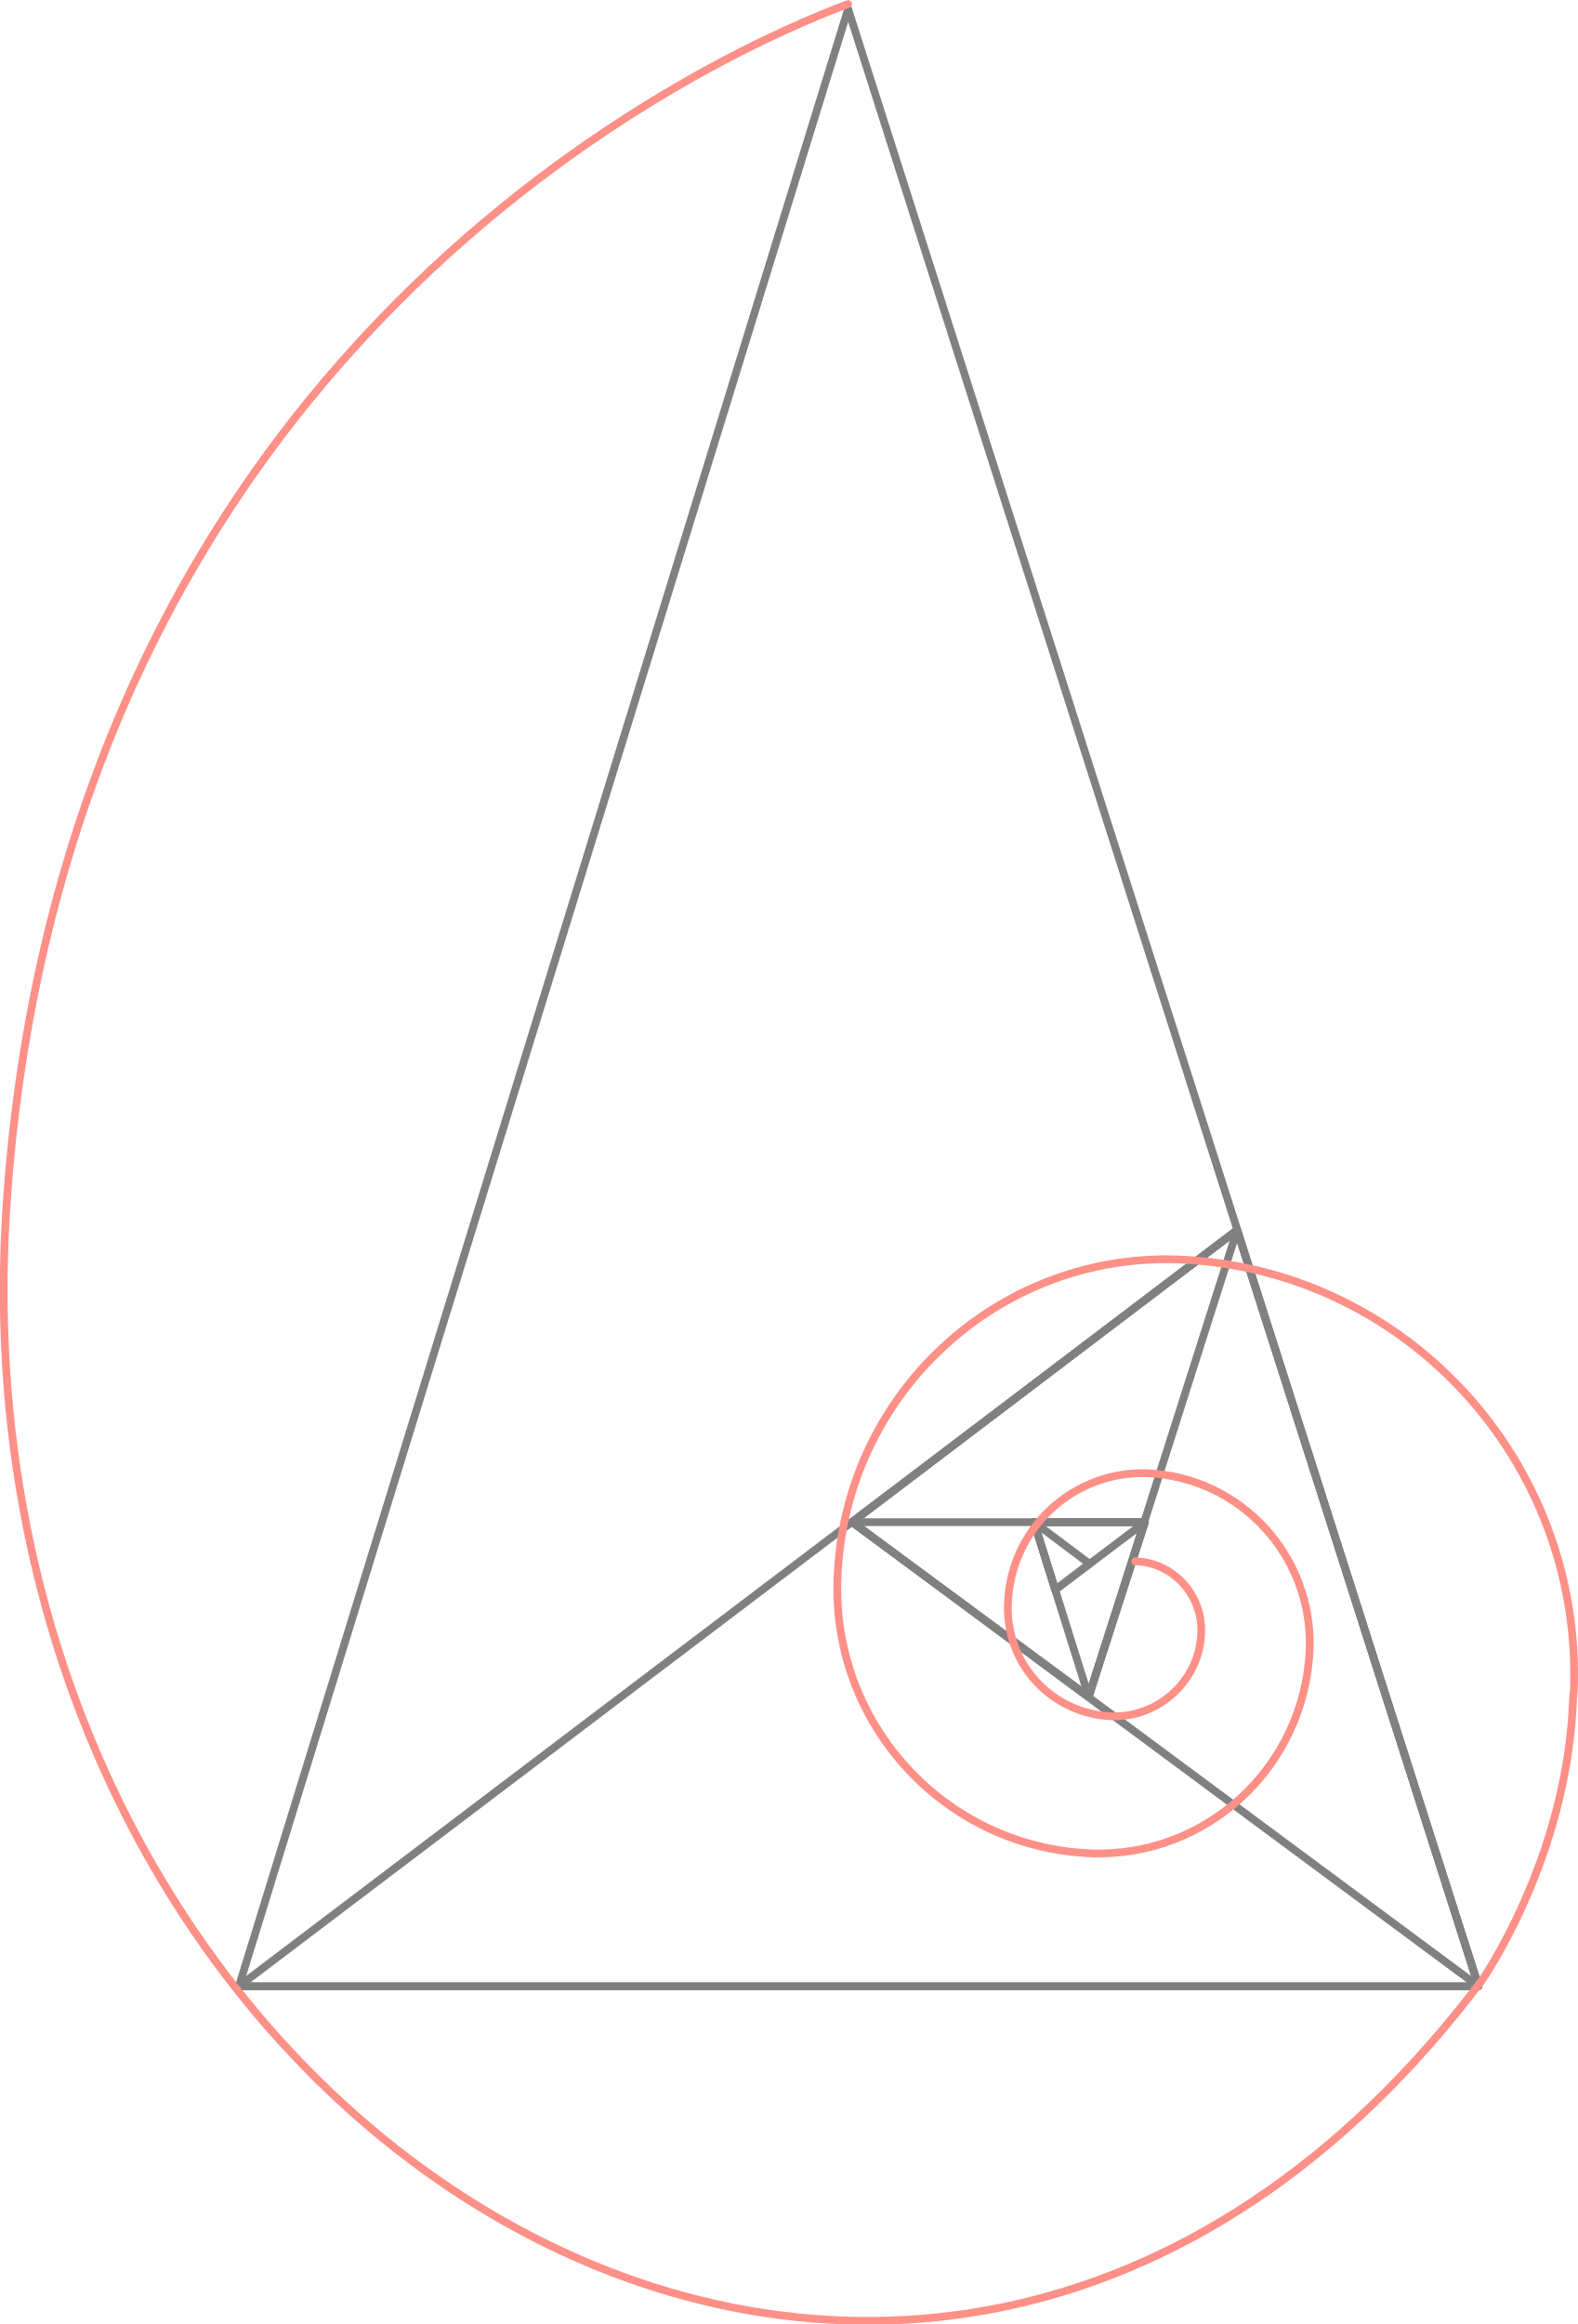
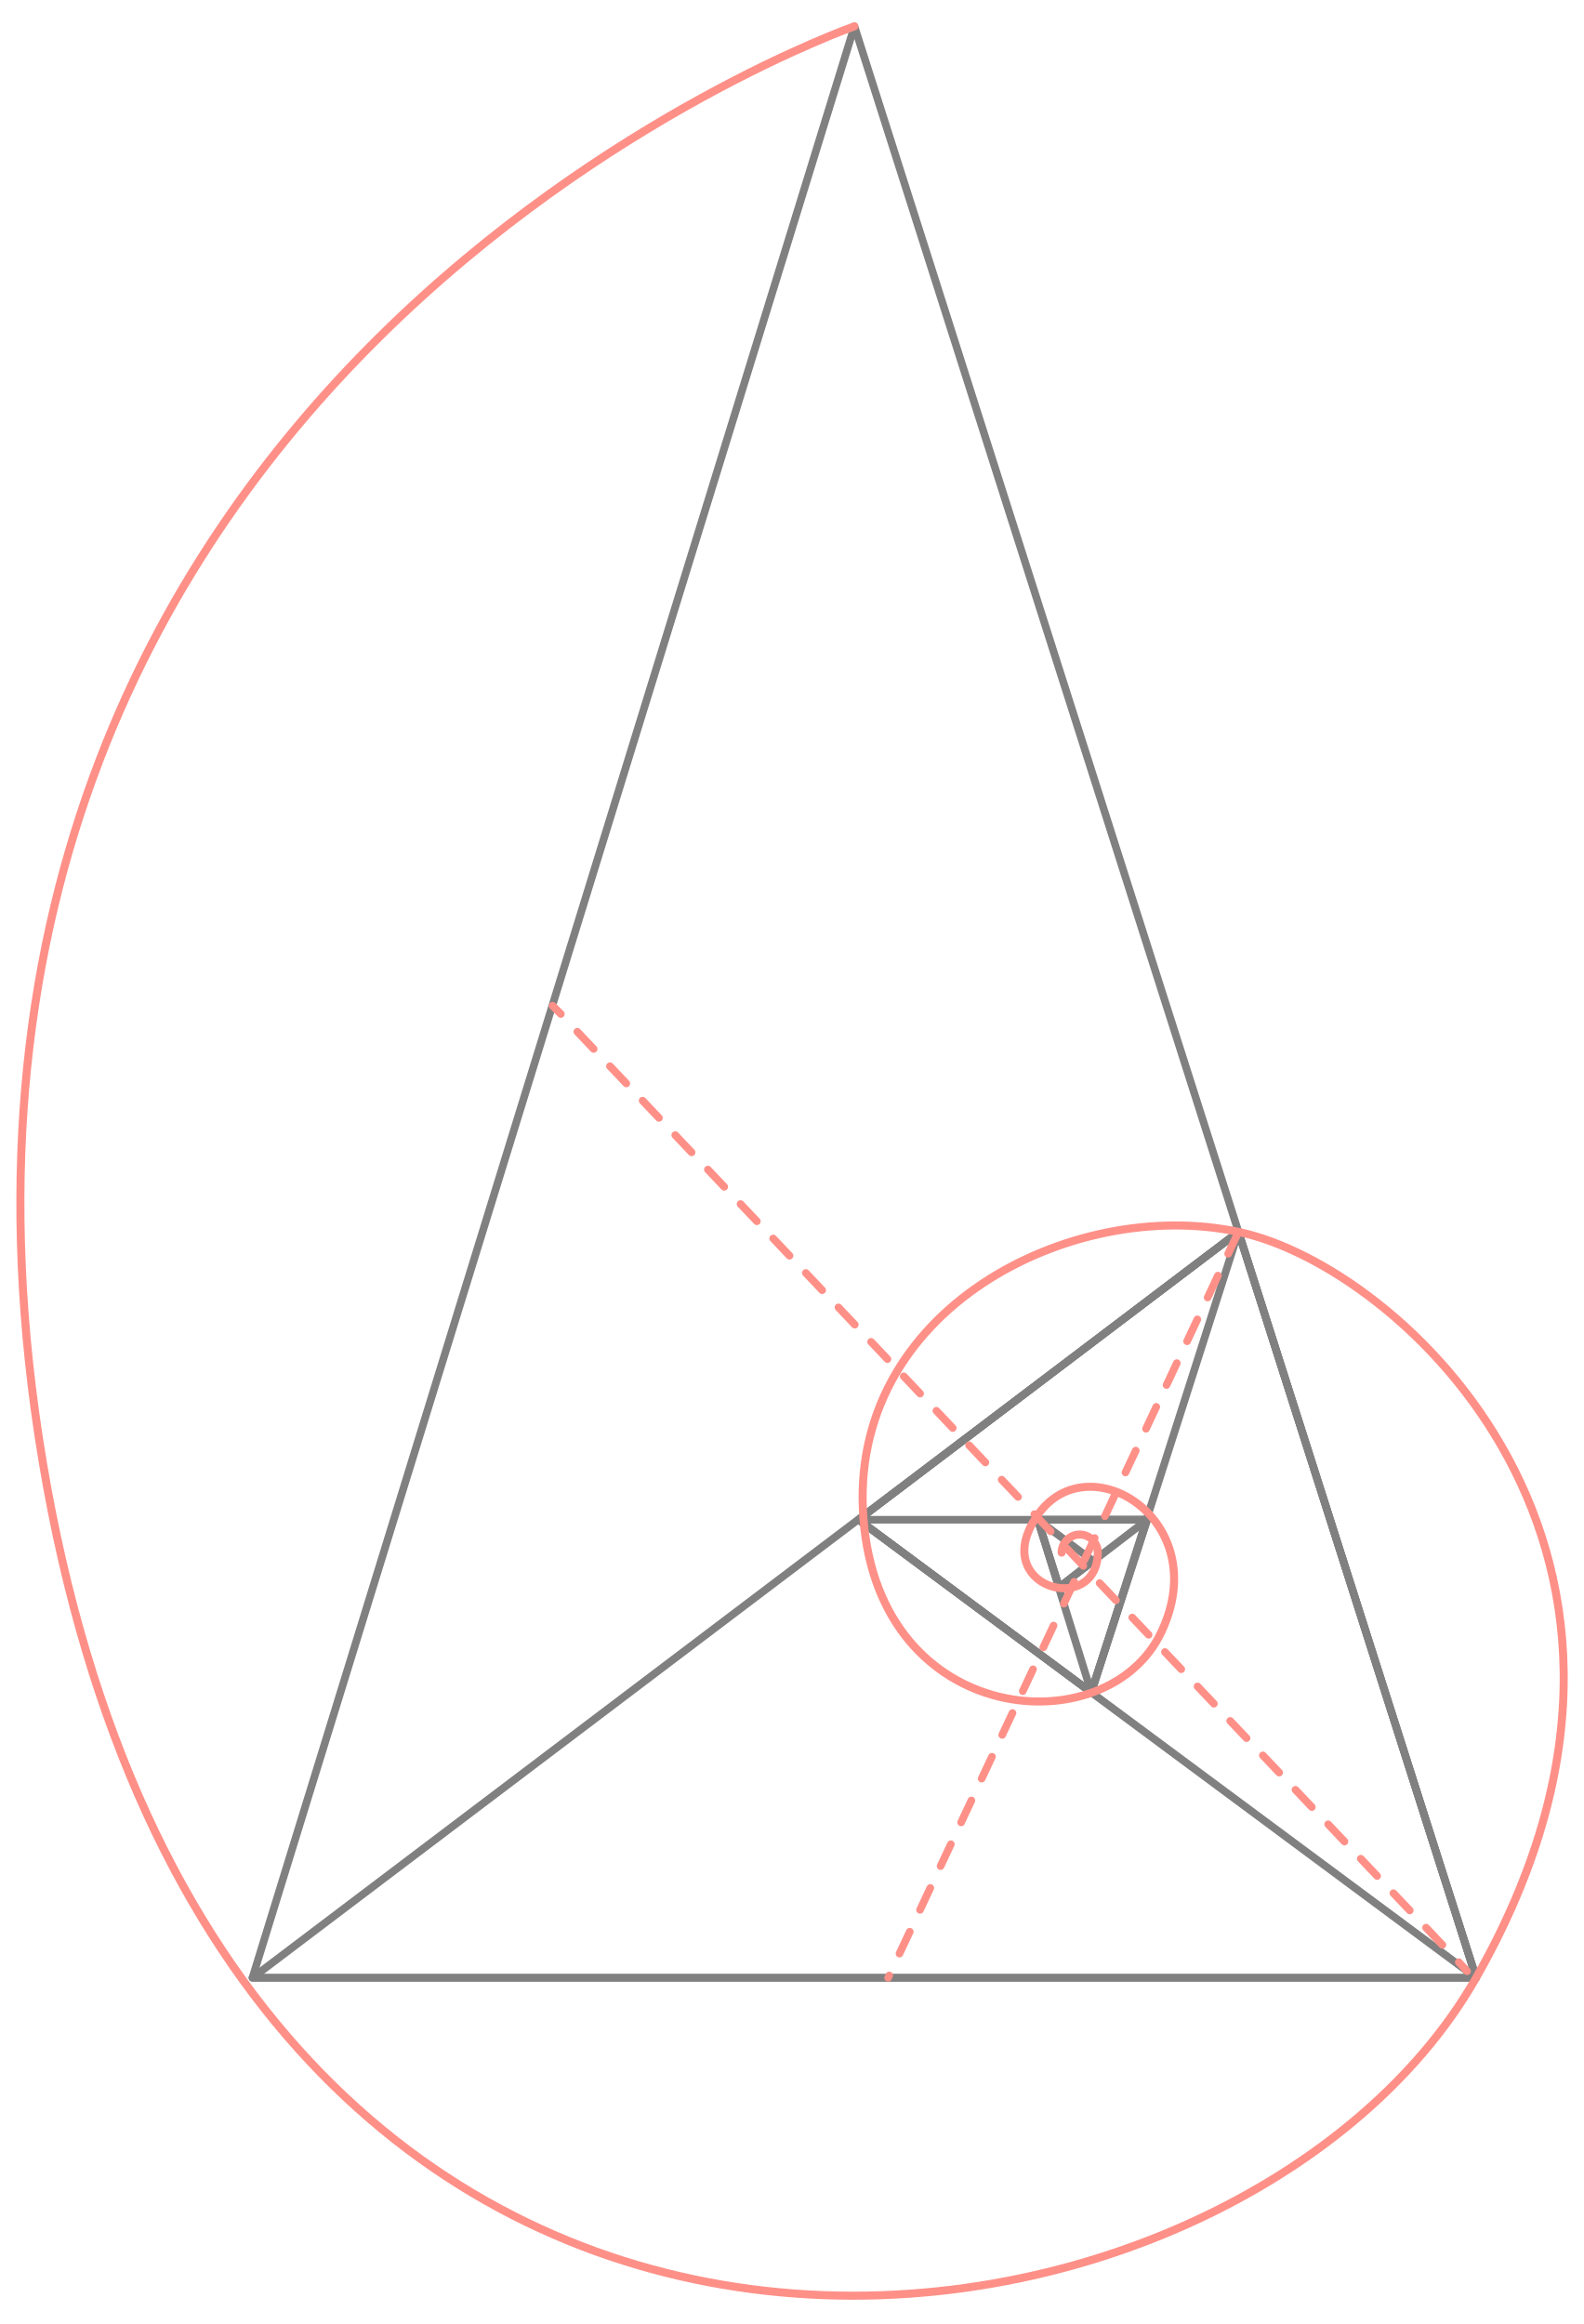
- <svg xmlns="http://www.w3.org/2000/svg" version="1.1" x="0px" y="0px" width="193.5px" height="284.9px" viewBox="0 0 193.5 284.9" enable-background="new 0 0 193.5 284.9" xml:space="preserve">
+ <svg xmlns="http://www.w3.org/2000/svg" version="1.1" x="0px" y="0px" width="192.6px" height="282.6px" viewBox="0 0 192.6 282.6" enable-background="new 0 0 192.6 282.6" xml:space="preserve">
  <g id="triangle">
-     <polygon fill="none" stroke="#808080" stroke-width="0.949" stroke-linecap="round" stroke-linejoin="round" stroke-miterlimit="10" points="   129.4,194.9 133.6,191.7 126.8,186.6  " />
-     <polygon fill="none" stroke="#808080" stroke-width="0.949" stroke-linecap="round" stroke-linejoin="round" stroke-miterlimit="10" points="   129.4,194.9 140.4,186.6 126.8,186.6  " />
-     <polygon fill="none" stroke="#808080" stroke-width="0.949" stroke-linecap="round" stroke-linejoin="round" stroke-miterlimit="10" points="   133.5,208 140.4,186.6 126.8,186.6  " />
-     <polygon fill="none" stroke="#808080" stroke-width="0.949" stroke-linecap="round" stroke-linejoin="round" stroke-miterlimit="10" points="   133.5,208 140.4,186.6 104.5,186.6  " />
-     <polygon fill="none" stroke="#808080" stroke-width="0.949" stroke-linecap="round" stroke-linejoin="round" stroke-miterlimit="10" points="   133.5,208 151.7,150.8 104.5,186.6  " />
-     <polygon fill="none" stroke="#808080" stroke-width="0.949" stroke-linecap="round" stroke-linejoin="round" stroke-miterlimit="10" points="   181.3,243.5 151.7,150.8 104.5,186.6  " />
-     <polygon fill="none" stroke="#808080" stroke-width="0.949" stroke-linecap="round" stroke-linejoin="round" stroke-miterlimit="10" points="   181.3,243.5 151.7,150.8 29.3,243.5  " />
-     <polygon fill="none" stroke="#808080" stroke-width="0.949" stroke-linecap="round" stroke-linejoin="round" stroke-miterlimit="10" points="   181.3,243.5 104,1.1 29.3,243.5  " />
+     <polygon fill="none" stroke="#808080" stroke-width="0.929" stroke-linecap="round" stroke-linejoin="round" stroke-miterlimit="10" points="   128.8,193 132.9,189.8 126.2,184.8  " />
+     <polygon fill="none" stroke="#808080" stroke-width="0.929" stroke-linecap="round" stroke-linejoin="round" stroke-miterlimit="10" points="   128.8,193 139.5,184.8 126.2,184.8  " />
+     <polygon fill="none" stroke="#808080" stroke-width="0.929" stroke-linecap="round" stroke-linejoin="round" stroke-miterlimit="10" points="   132.7,205.8 139.5,184.8 126.2,184.8  " />
+     <polygon fill="none" stroke="#808080" stroke-width="0.929" stroke-linecap="round" stroke-linejoin="round" stroke-miterlimit="10" points="   132.7,205.8 139.5,184.8 104.4,184.8  " />
+     <polygon fill="none" stroke="#808080" stroke-width="0.929" stroke-linecap="round" stroke-linejoin="round" stroke-miterlimit="10" points="   132.7,205.8 150.6,149.8 104.4,184.8  " />
+     <polygon fill="none" stroke="#808080" stroke-width="0.929" stroke-linecap="round" stroke-linejoin="round" stroke-miterlimit="10" points="   179.5,240.5 150.6,149.8 104.4,184.8  " />
+     <polygon fill="none" stroke="#808080" stroke-width="0.929" stroke-linecap="round" stroke-linejoin="round" stroke-miterlimit="10" points="   179.5,240.5 150.6,149.8 30.7,240.5  " />
+     <polygon fill="none" stroke="#808080" stroke-width="0.929" stroke-linecap="round" stroke-linejoin="round" stroke-miterlimit="10" points="   179.5,240.5 103.9,3.2 30.7,240.5  " />
+   </g>
+   <g id="dashline">
+     <g>
+       <g>
+         <line fill="none" stroke="#FE9088" stroke-width="0.93" stroke-linecap="round" stroke-linejoin="round" x1="178.4" y1="239.7" x2="177.4" y2="238.6" />
+         <line fill="none" stroke="#FE9088" stroke-width="0.93" stroke-linecap="round" stroke-linejoin="round" stroke-dasharray="2.886,2.886" x1="175.4" y1="236.5" x2="69.2" y2="124.4" />
+         <line fill="none" stroke="#FE9088" stroke-width="0.93" stroke-linecap="round" stroke-linejoin="round" x1="68.2" y1="123.3" x2="67.2" y2="122.3" />
+       </g>
+     </g>
+     <line fill="none" stroke="#FE9088" stroke-width="0.93" stroke-linecap="round" stroke-linejoin="round" stroke-miterlimit="10" stroke-dasharray="2.938" x1="150.6" y1="149.8" x2="108" y2="240.5" />
  </g>
  <g id="spiral">
-     <path fill="none" stroke="#FE9088" stroke-width="0.95" stroke-linecap="round" stroke-linejoin="round" stroke-miterlimit="10" d="   M104,0.5C91.5,5.1,8.9,39.4,0.9,146.3c-8.7,115.6,111.4,188.6,180.8,96.5c0,0,10.5-15,11.2-34.5l0.1-1.2c1-28-20.7-51.6-48.5-52.7   c-22.3-0.8-41,16.7-41.8,39.1c-0.7,17.9,13.2,33,31.1,33.7c14.3,0.5,26.2-10.7,26.8-25c0.4-11.5-8.5-21.1-19.9-21.6   c-9.1-0.3-16.8,6.8-17.1,16c-0.3,7.4,5.4,13.5,12.7,13.8c5.8,0.2,10.8-4.4,11-10.2c0.2-4.7-3.5-8.7-8.1-8.8" />
+     <path fill="none" stroke="#FE9088" stroke-width="0.978" stroke-linecap="round" stroke-linejoin="round" stroke-miterlimit="10" d="   M129.1,188.8c0-1.2,1-2.2,2.2-2.2s2.2,1,2.2,2.2c-0.1,7.9-13.5,4.2-7.3-4.6c6.2-8.8,21.5,0.7,15,14.3   c-6.5,13.7-34.2,11.7-36.2-13.8c-2-25.5,25.4-39.2,45.6-34.9c19.6,4.1,58.3,39.1,28.9,90.7S27.4,310.1,5.2,177.8   S103.9,3.2,103.9,3.2" />
  </g>
</svg>
